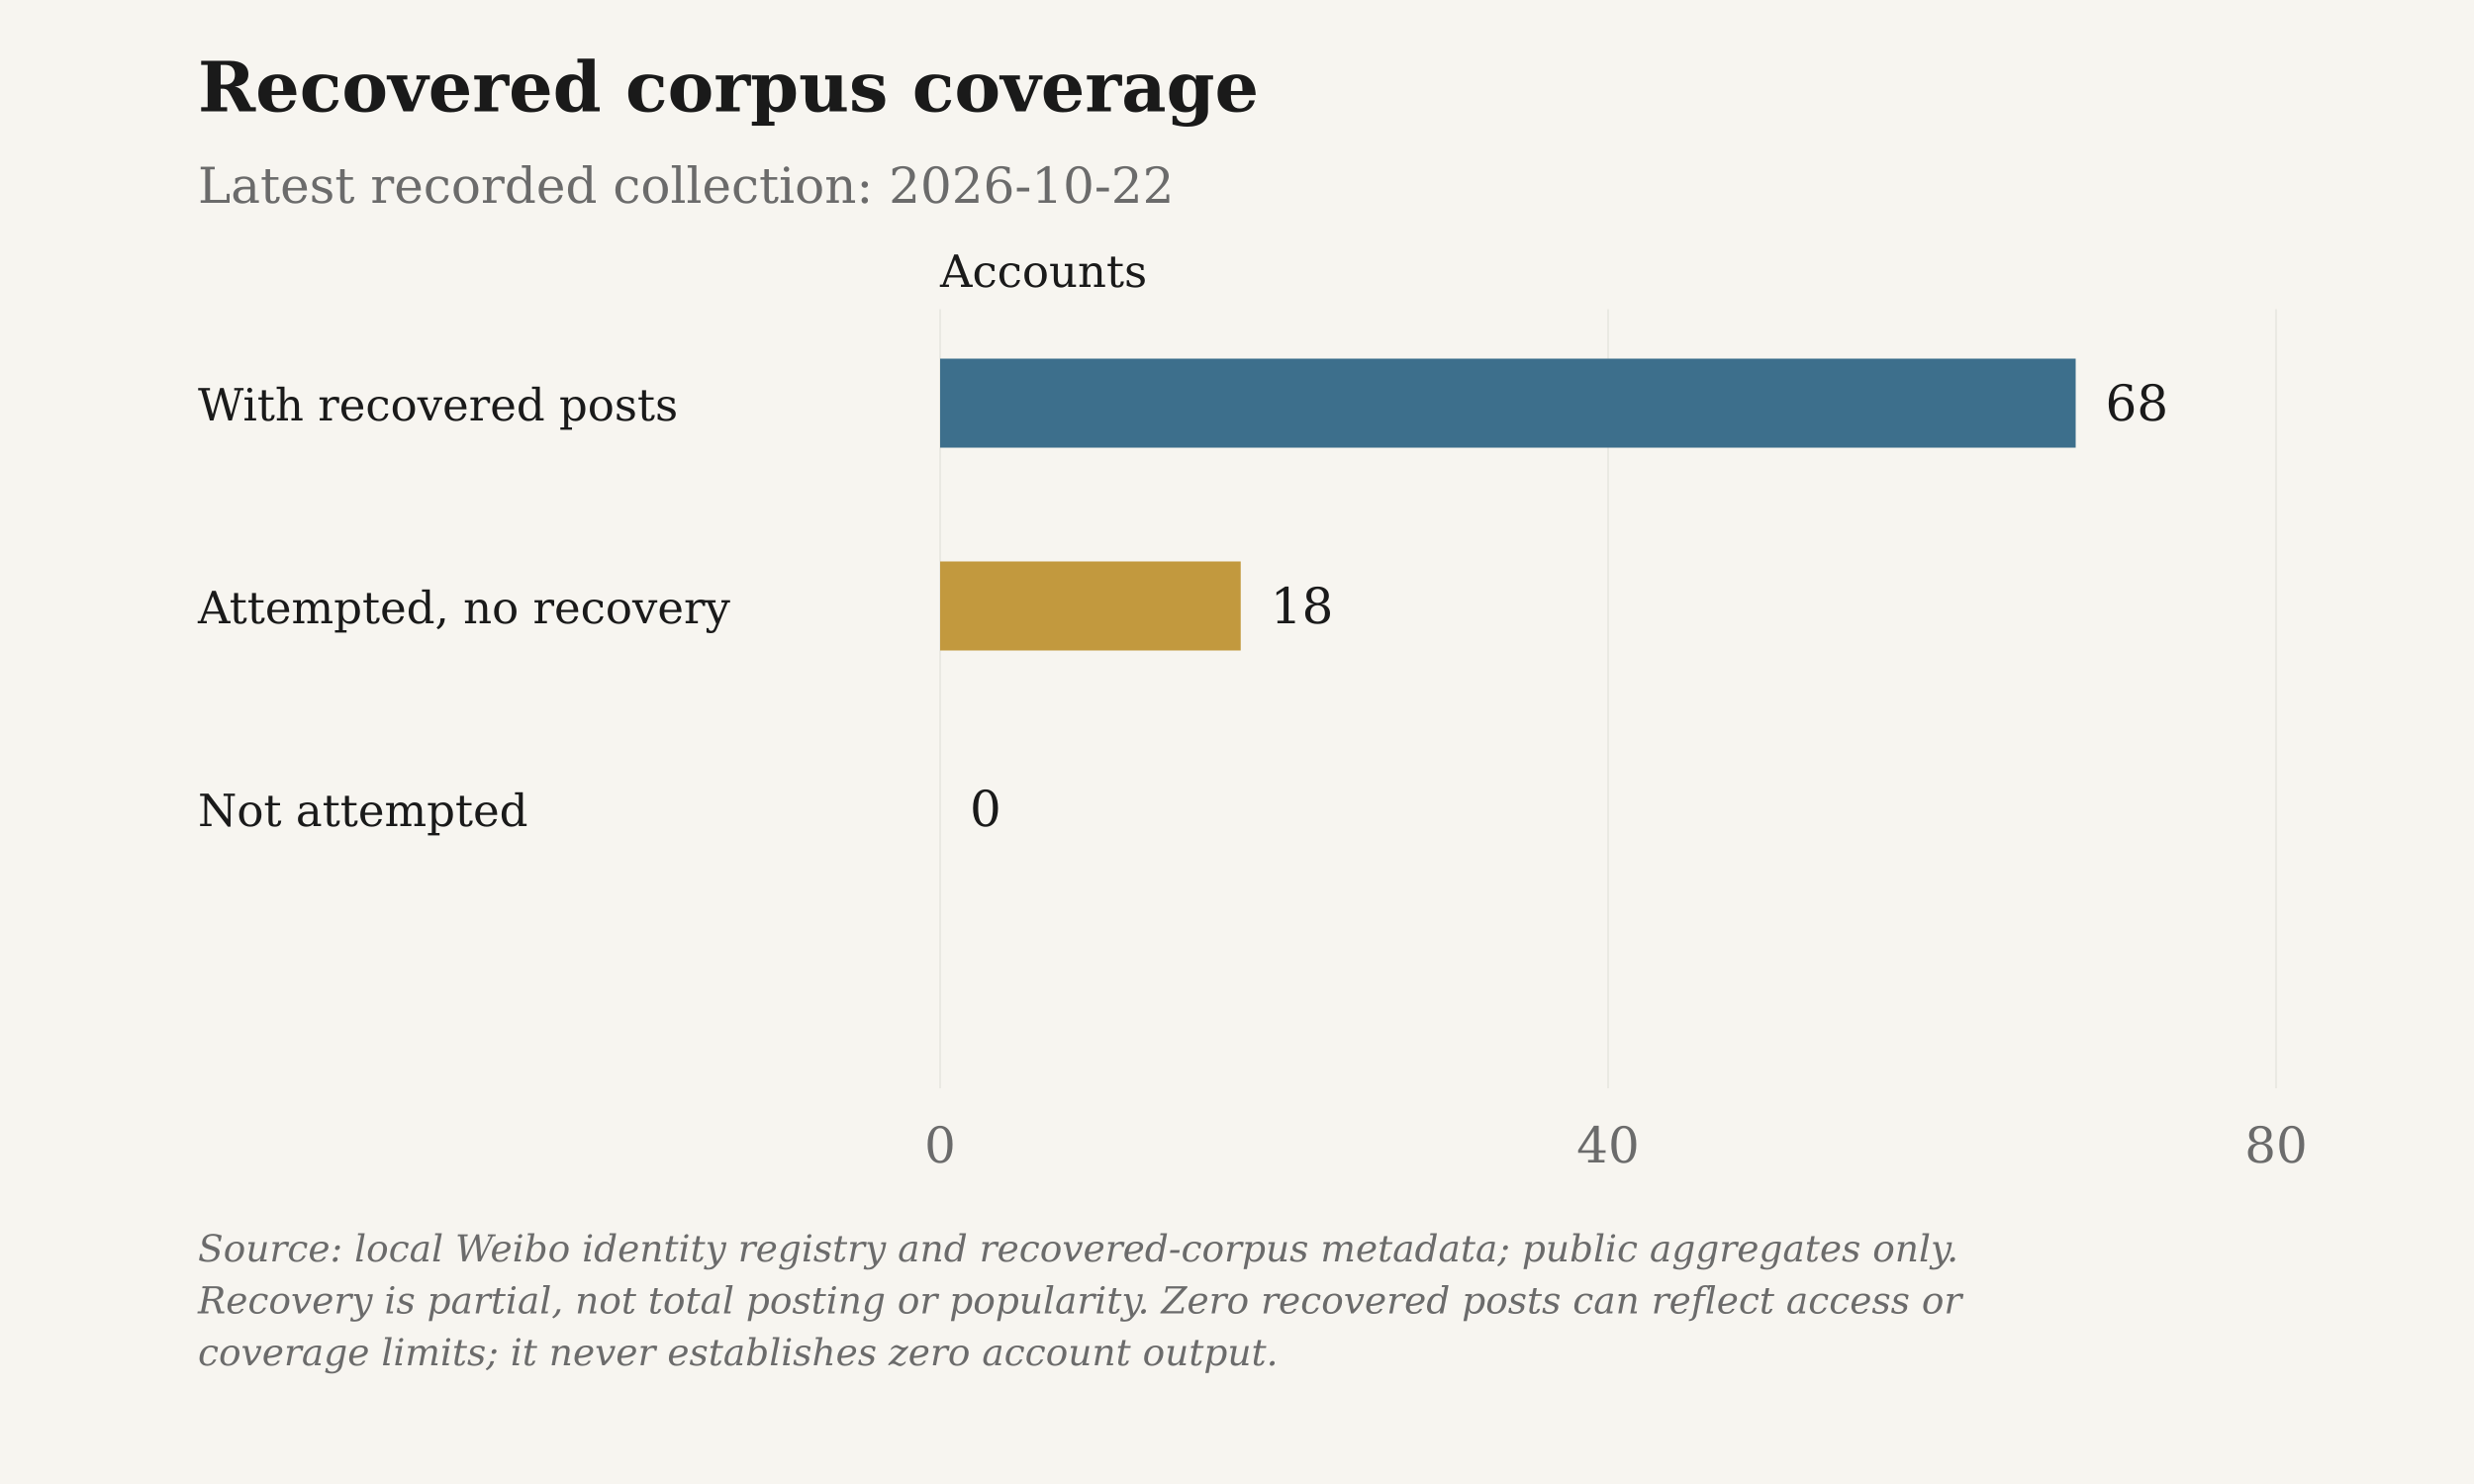
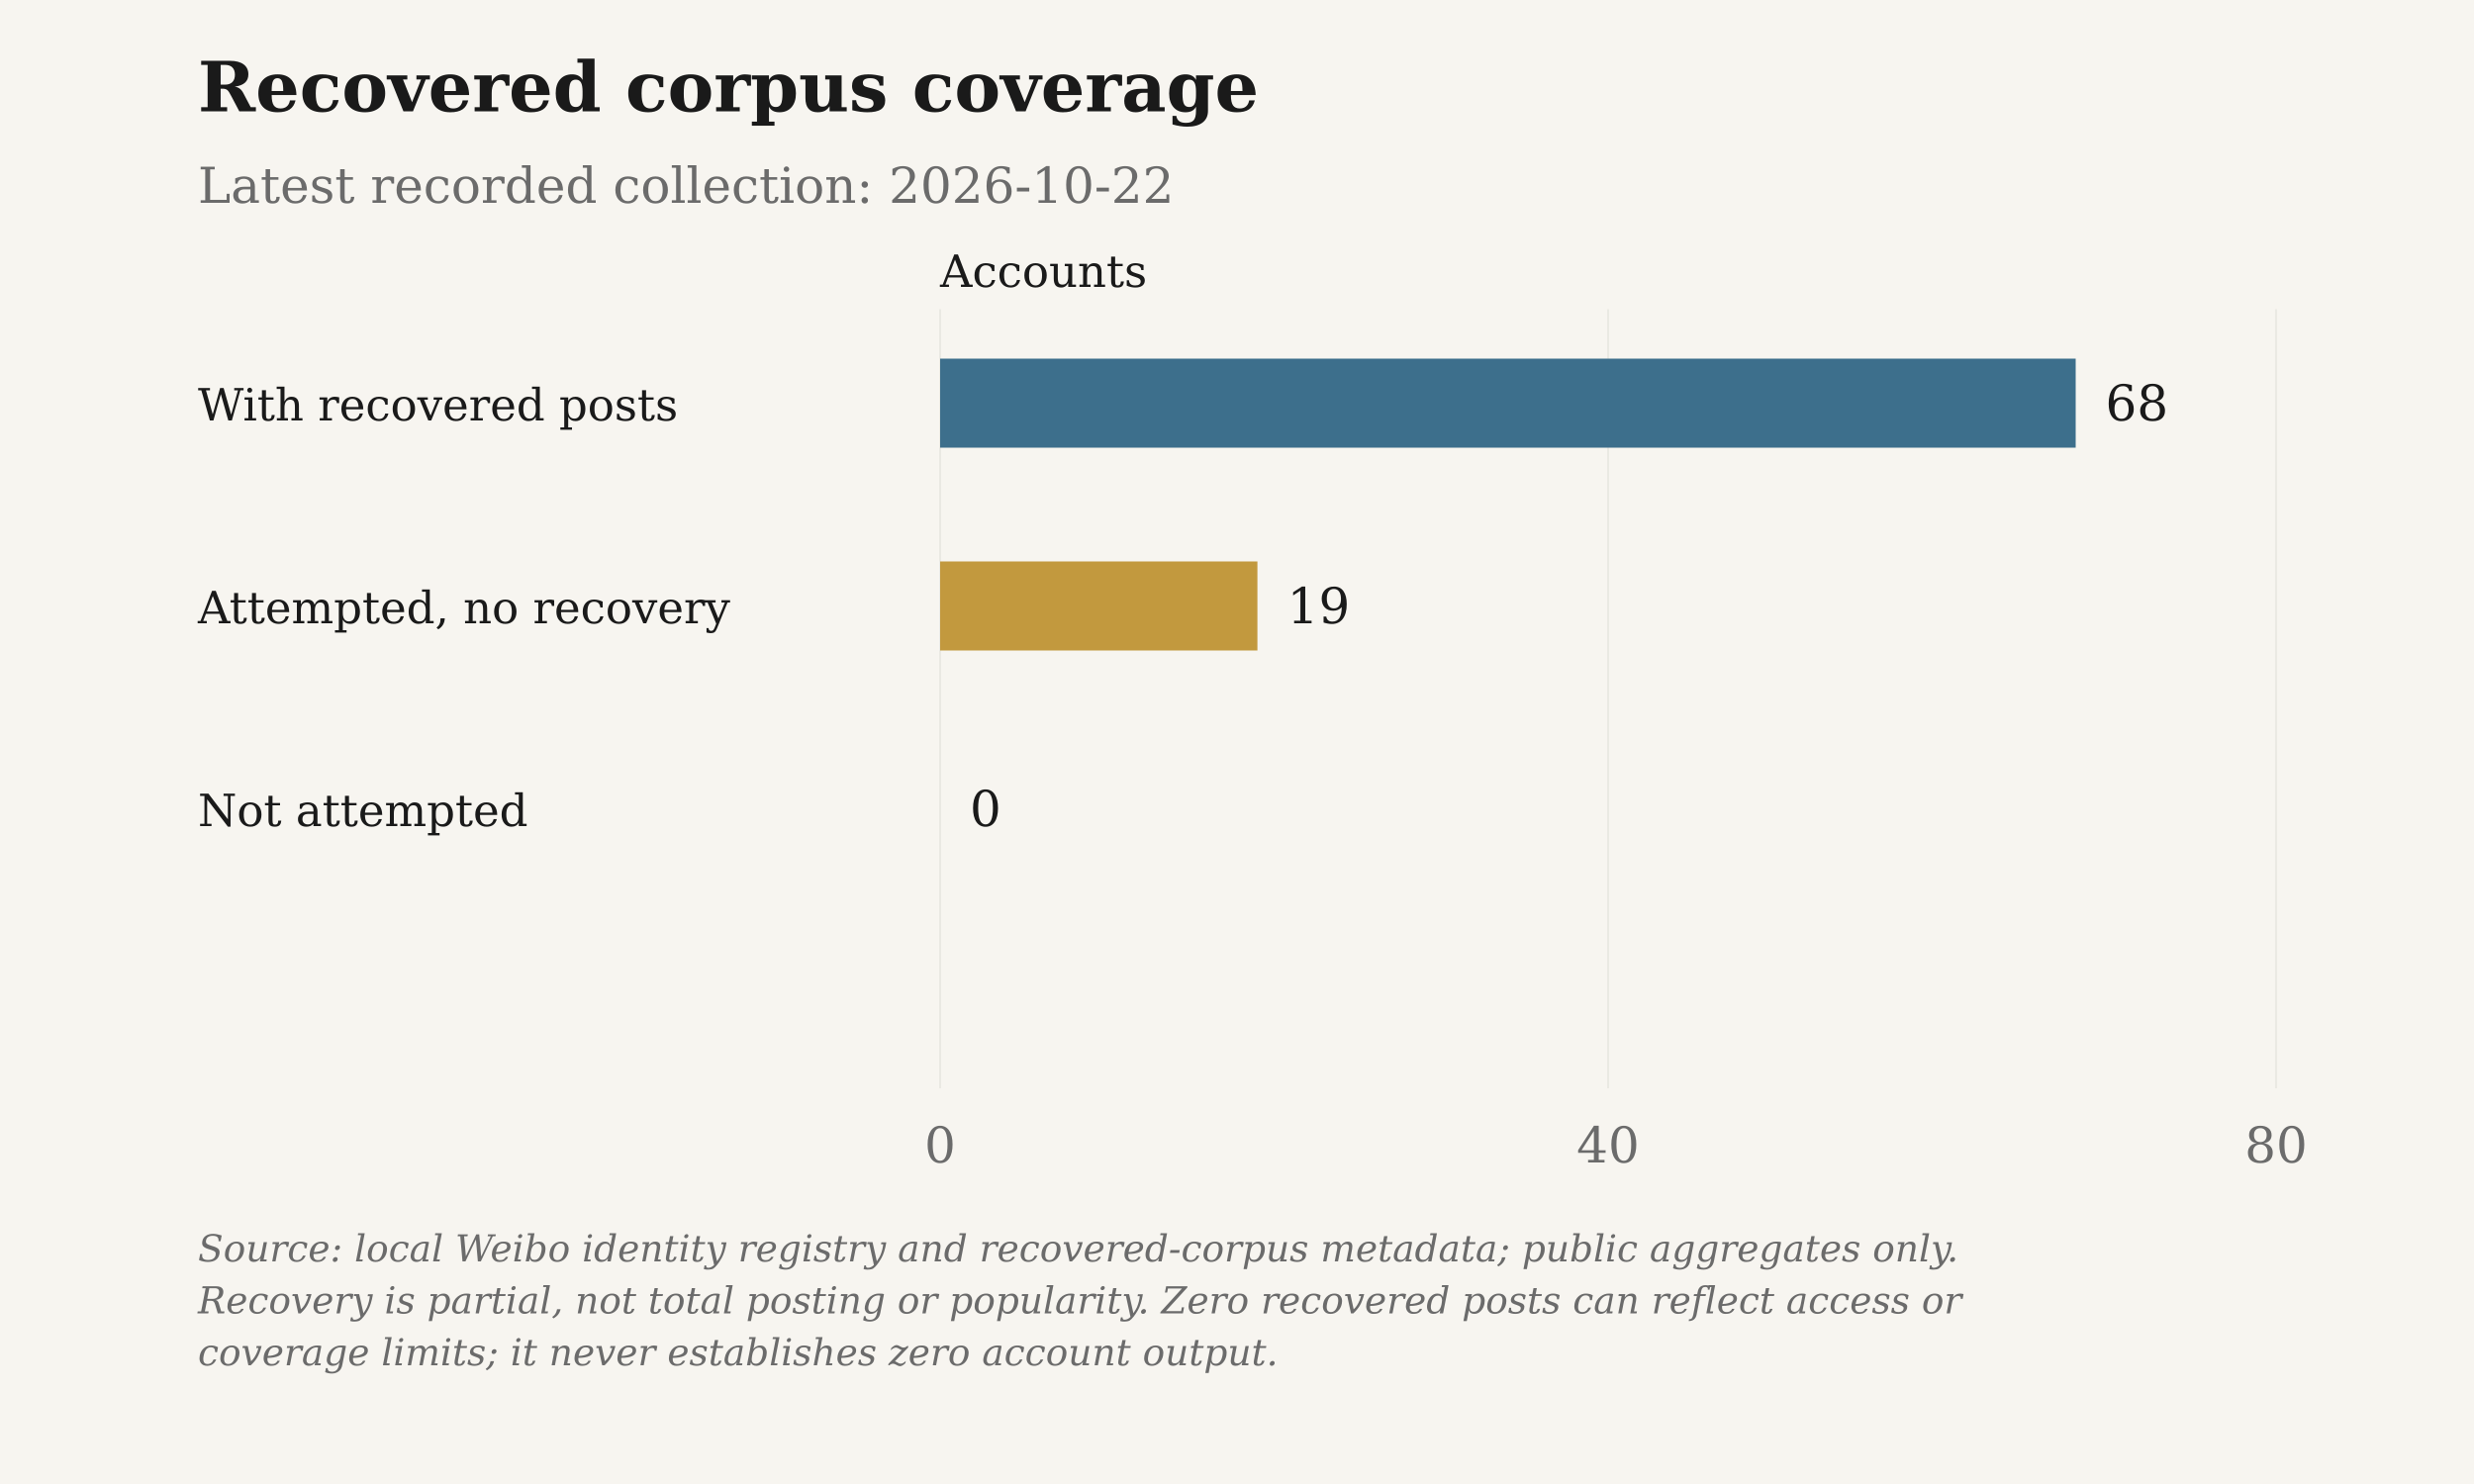
<svg xmlns="http://www.w3.org/2000/svg" viewBox="0 0 1000 600" role="img" aria-label="Recovered corpus coverage">
  <rect class="chart-background" width="1000" height="600" fill="#F7F5F0" />
  <g font-family="DejaVu Serif, Georgia, 'Times New Roman', serif" font-size="20" fill="#6B6B6B">
    <text x="80" y="45" font-size="28" font-weight="bold" fill="#1A1A1A">Recovered corpus coverage</text>
    <text x="80" y="82">Latest recorded collection: 2026-10-22</text>
    <text class="axis-unit" x="380" y="116" font-size="18" fill="#1A1A1A">Accounts</text>
    <path d="M380.00 125V440" stroke="#D6D3CC" stroke-opacity=".6" stroke-width=".5" />
    <text x="380.00" y="470" text-anchor="middle">0</text>
    <path d="M650.00 125V440" stroke="#D6D3CC" stroke-opacity=".6" stroke-width=".5" />
    <text x="650.00" y="470" text-anchor="middle">40</text>
    <path d="M920.00 125V440" stroke="#D6D3CC" stroke-opacity=".6" stroke-width=".5" />
    <text x="920.00" y="470" text-anchor="middle">80</text>
    <text x="80" y="170" font-size="18" fill="#1A1A1A">With recovered posts</text>
    <rect class="data-bar" data-label="With recovered posts" data-value="68" x="380" y="145" width="459.00" height="36" fill="#3D6F8C" />
    <text x="851.00" y="170" fill="#1A1A1A">68</text>
    <text x="80" y="252" font-size="18" fill="#1A1A1A">Attempted, no recovery</text>
-     <rect class="data-bar" data-label="Attempted, no recovery" data-value="18" x="380" y="227" width="121.50" height="36" fill="#C2993E" />
-     <text x="513.50" y="252" fill="#1A1A1A">18</text>
+     <rect class="data-bar" data-label="Attempted, no recovery" data-value="19" x="380" y="227" width="128.25" height="36" fill="#C2993E" />
+     <text x="520.25" y="252" fill="#1A1A1A">19</text>
    <text x="80" y="334" font-size="18" fill="#1A1A1A">Not attempted</text>
    <rect class="data-bar" data-label="Not attempted" data-value="0" x="380" y="309" width="0.00" height="36" fill="#6B6B6B" />
    <text x="392.00" y="334" fill="#1A1A1A">0</text>
    <text class="figure-source" x="80" y="510" font-size="15" font-style="italic">Source: local Weibo identity registry and recovered-corpus metadata; public aggregates only.</text>
    <text class="figure-source" x="80" y="531" font-size="15" font-style="italic">Recovery is partial, not total posting or popularity. Zero recovered posts can reflect access or</text>
    <text class="figure-source" x="80" y="552" font-size="15" font-style="italic">coverage limits; it never establishes zero account output.</text>
  </g>
</svg>
